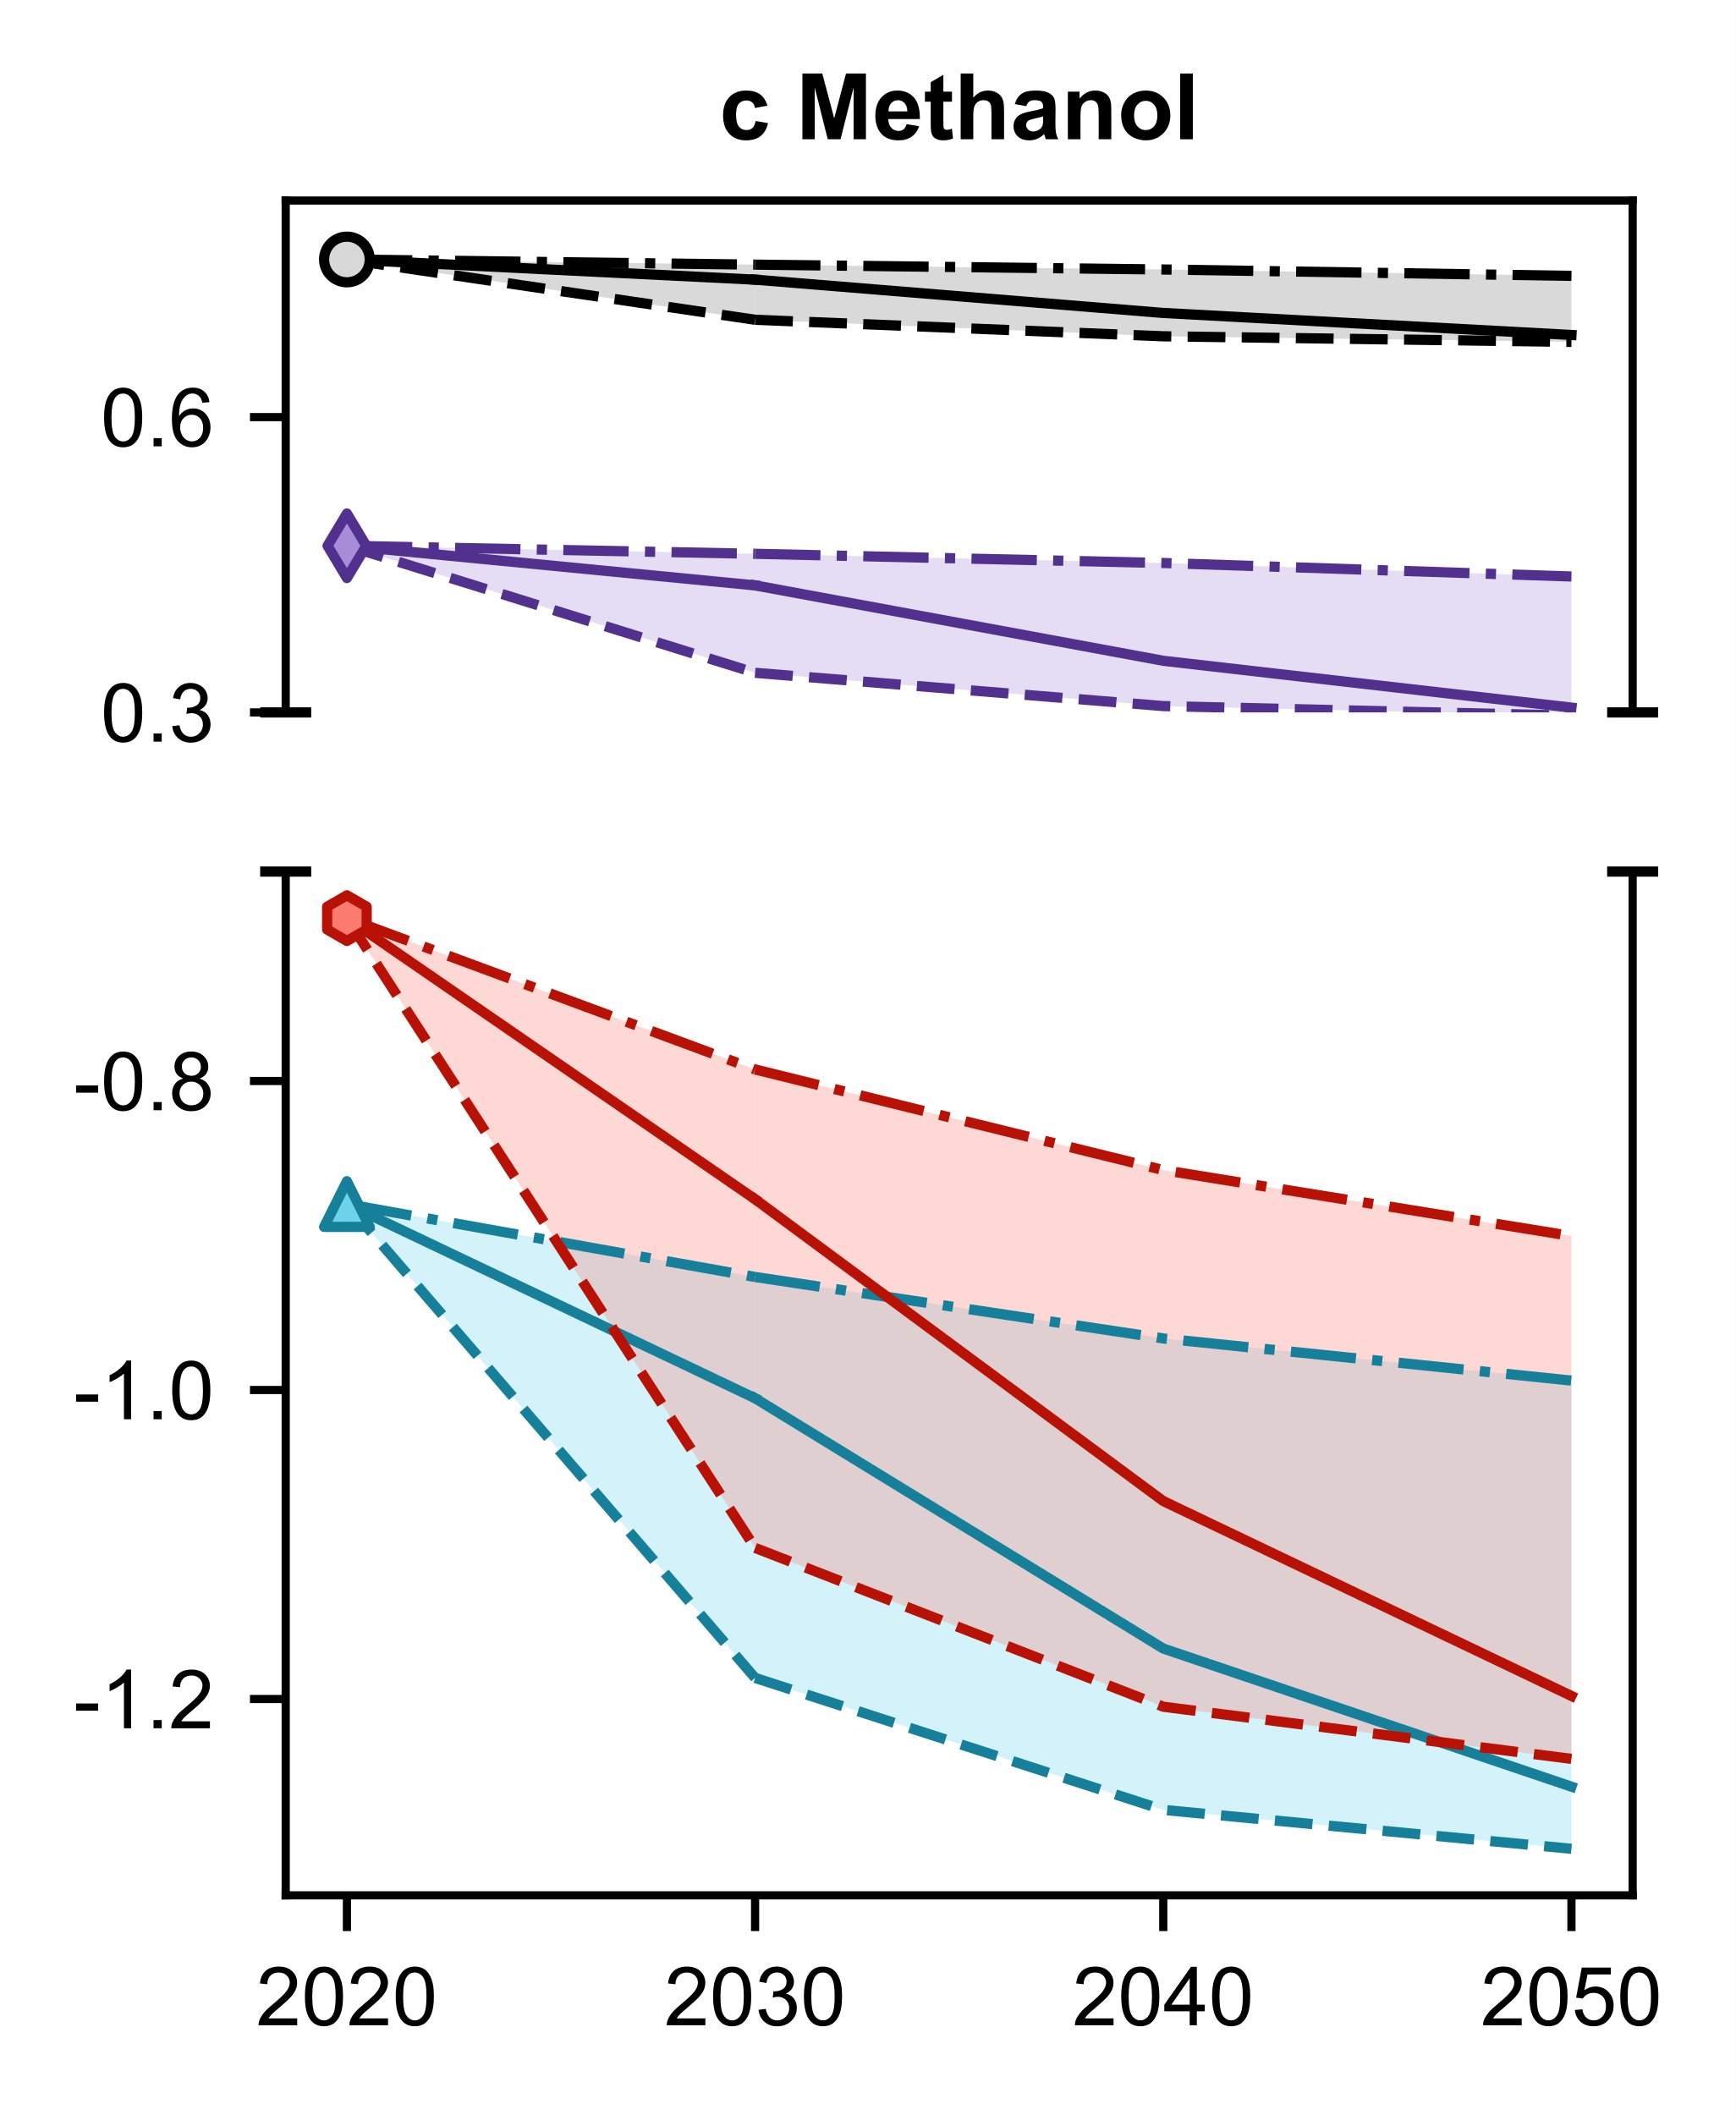
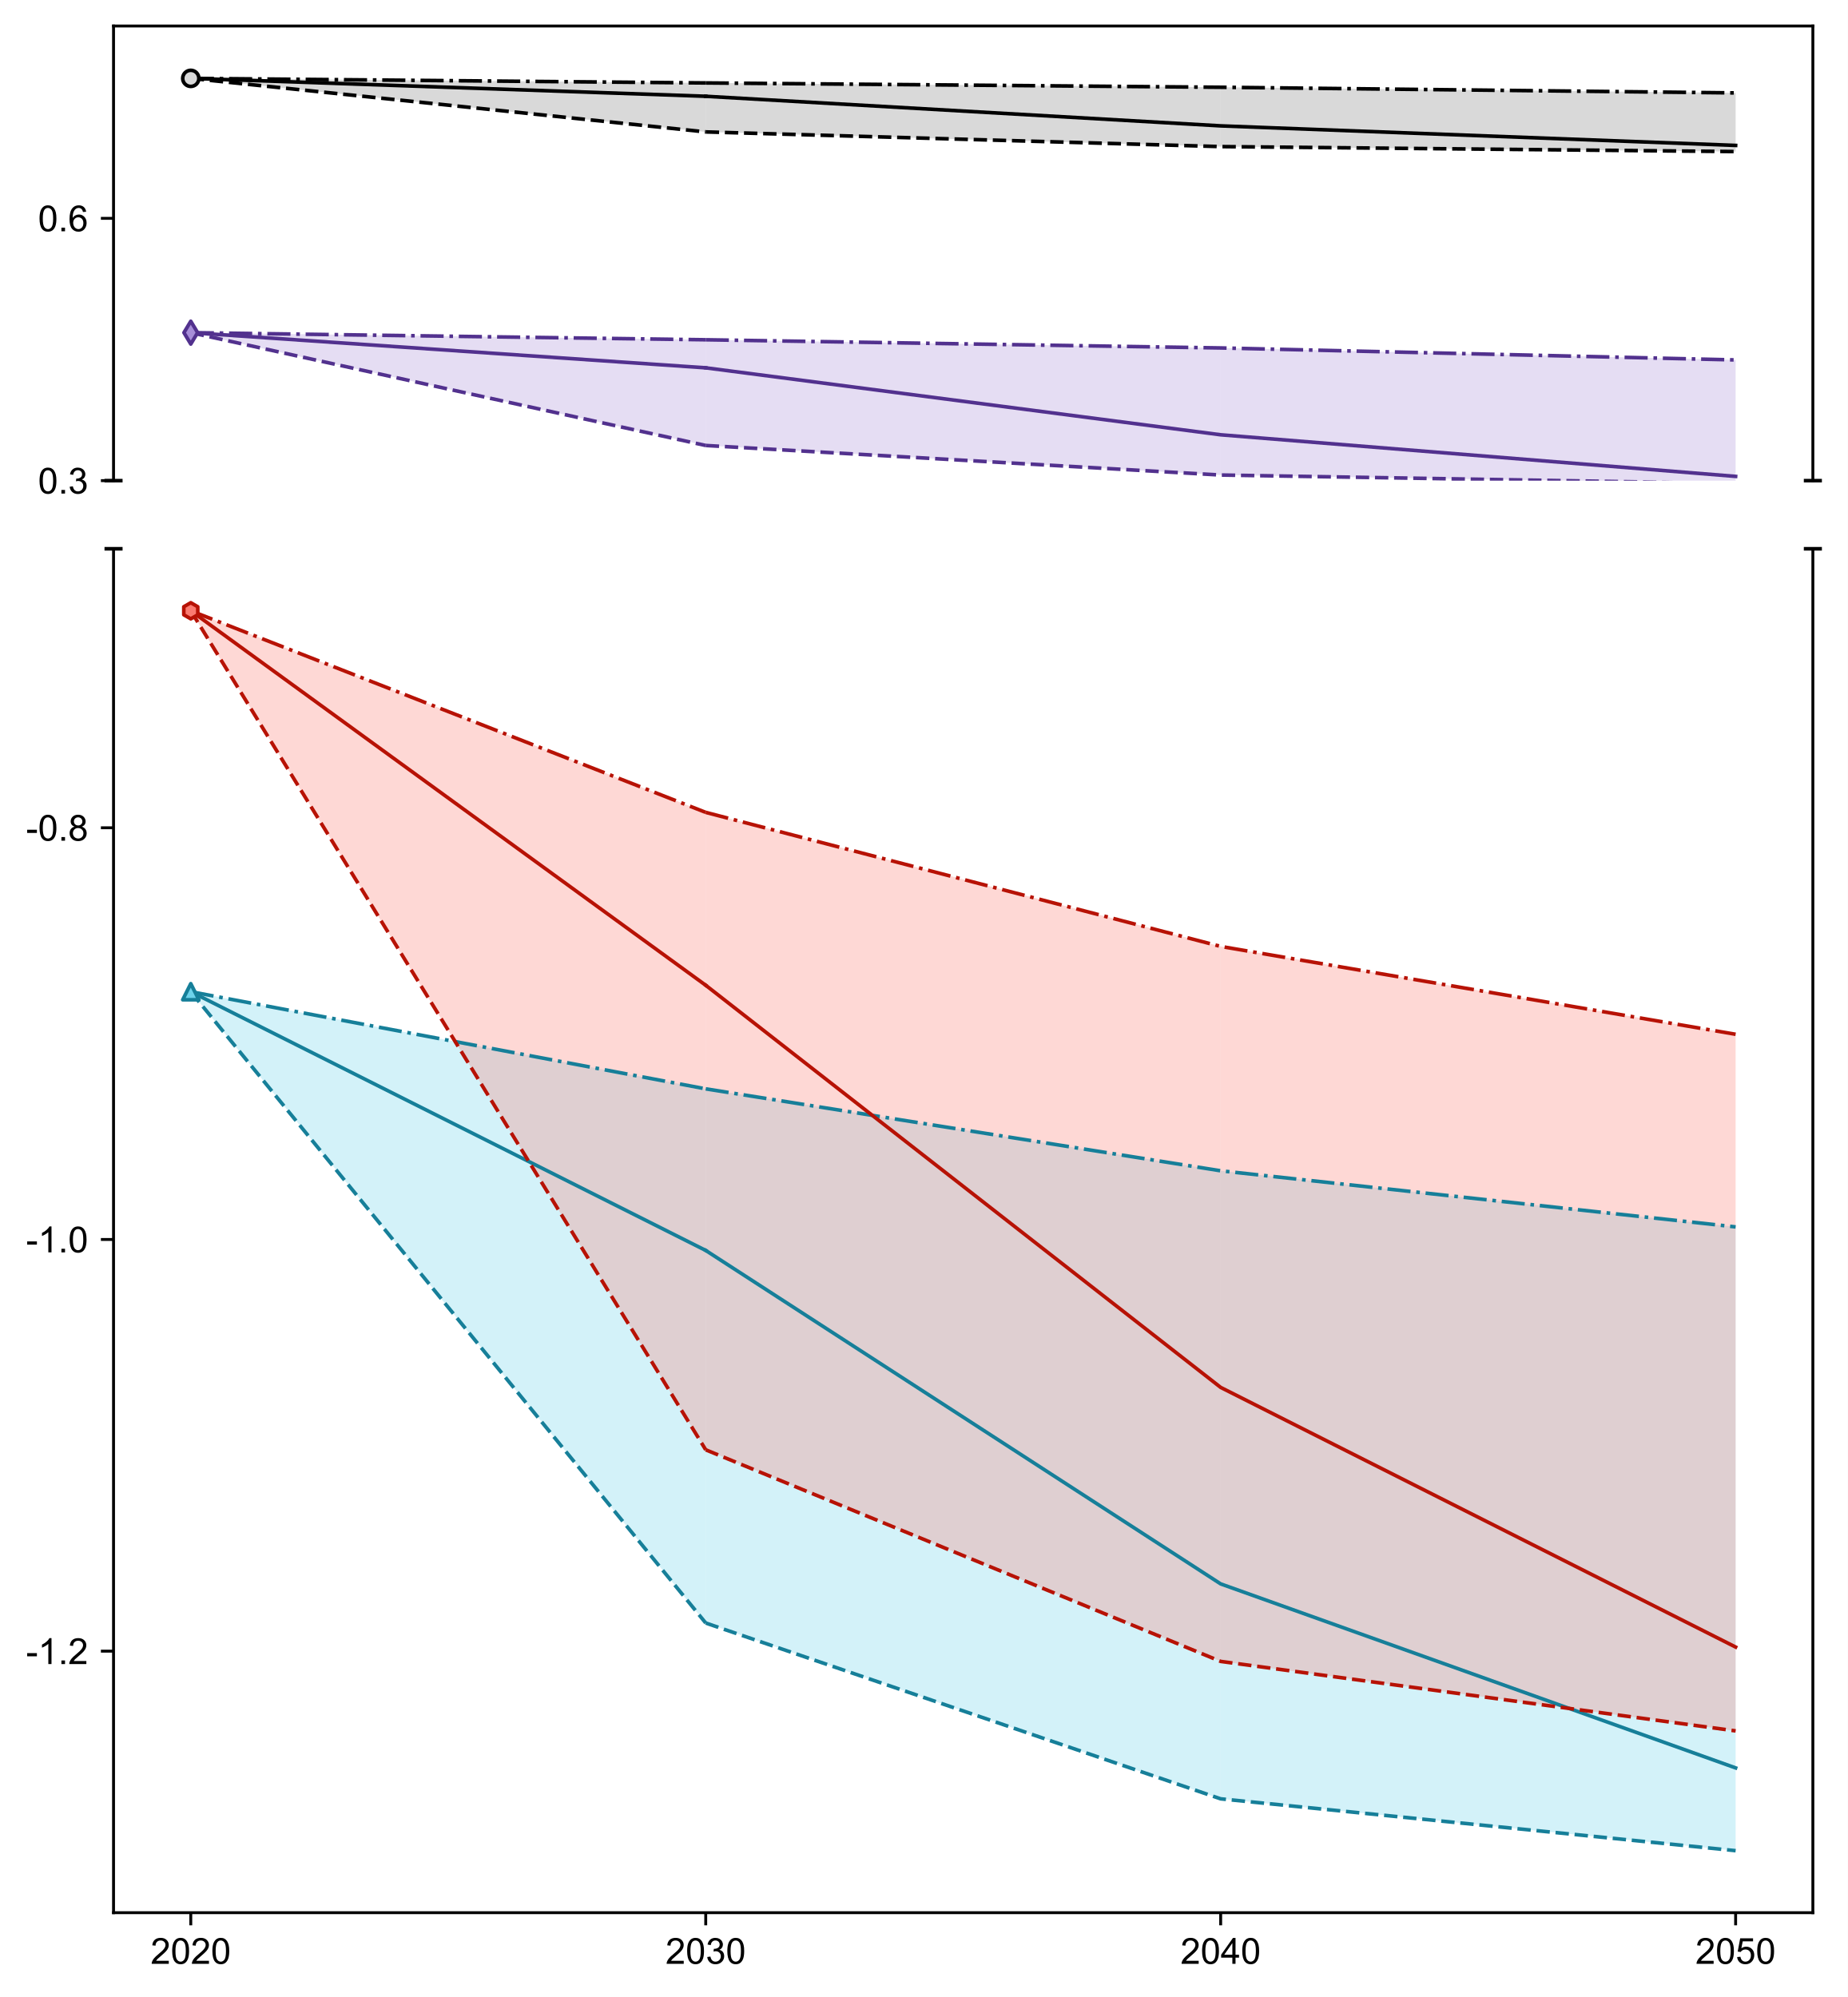
- <svg xmlns="http://www.w3.org/2000/svg" xmlns:xlink="http://www.w3.org/1999/xlink" width="170.022pt" height="207.167pt" viewBox="0 0 170.022 207.167" version="1.1">
+ <svg xmlns="http://www.w3.org/2000/svg" xmlns:xlink="http://www.w3.org/1999/xlink" width="511.54pt" height="552.926pt" viewBox="0 0 511.54 552.926" version="1.1">
  <defs>
    <style type="text/css">*{stroke-linejoin: round; stroke-linecap: butt}</style>
  </defs>
  <g id="figure_1">
    <g id="patch_1">
-       <path d="M 0 207.167  L 170.022 207.167  L 170.022 0  L 0 0  z " style="fill: #ffffff" />
+       <path d="M 0 552.926  L 511.54 552.926  L 511.54 0  L 0 0  z " style="fill: #ffffff" />
    </g>
    <g id="axes_1">
      <g id="patch_2">
-         <path d="M 27.984 69.781  L 159.921 69.781  L 159.921 19.642  L 27.984 19.642  z " style="fill: #ffffff" />
+         <path d="M 31.43 133.079  L 501.84 133.079  L 501.84 7.2  L 31.43 7.2  z " style="fill: #ffffff" />
      </g>
      <g id="patch_3">
-         <path d="M 33.981 25.416  L 73.962 31.322  L 73.962 25.921  z " clip-path="url(#p6733d32ff0)" style="fill: #808080; opacity: 0.3" />
+         <path d="M 52.812 21.696  L 195.36 36.525  L 195.36 22.964  z " clip-path="url(#p7eb9081de2)" style="fill: #808080; opacity: 0.3" />
      </g>
      <g id="patch_4">
-         <path d="M 73.962 31.322  L 113.943 32.94  L 113.943 26.397  L 73.962 25.921  z " clip-path="url(#p6733d32ff0)" style="fill: #808080; opacity: 0.3" />
+         <path d="M 195.36 36.525  L 337.909 40.587  L 337.909 24.16  L 195.36 22.964  z " clip-path="url(#p7eb9081de2)" style="fill: #808080; opacity: 0.3" />
      </g>
      <g id="patch_5">
-         <path d="M 113.943 32.94  L 153.924 33.489  L 153.924 27.02  L 113.943 26.397  z " clip-path="url(#p6733d32ff0)" style="fill: #808080; opacity: 0.3" />
+         <path d="M 337.909 40.587  L 480.458 41.964  L 480.458 25.723  L 337.909 24.16  z " clip-path="url(#p7eb9081de2)" style="fill: #808080; opacity: 0.3" />
      </g>
      <g id="patch_6">
-         <path d="M 33.981 53.46  L 73.962 65.903  L 73.962 54.245  z " clip-path="url(#p6733d32ff0)" style="fill: #a78dd8; opacity: 0.3" />
+         <path d="M 52.812 92.103  L 195.36 123.344  L 195.36 94.074  z " clip-path="url(#p7eb9081de2)" style="fill: #a78dd8; opacity: 0.3" />
      </g>
      <g id="patch_7">
-         <path d="M 73.962 65.903  L 113.943 69.161  L 113.943 55.146  L 73.962 54.245  z " clip-path="url(#p6733d32ff0)" style="fill: #a78dd8; opacity: 0.3" />
+         <path d="M 195.36 123.344  L 337.909 131.524  L 337.909 96.338  L 195.36 94.074  z " clip-path="url(#p7eb9081de2)" style="fill: #a78dd8; opacity: 0.3" />
      </g>
      <g id="patch_8">
-         <path d="M 113.943 69.161  L 153.924 70.094  L 153.924 56.468  L 113.943 55.146  z " clip-path="url(#p6733d32ff0)" style="fill: #a78dd8; opacity: 0.3" />
+         <path d="M 337.909 131.524  L 480.458 133.866  L 480.458 99.656  L 337.909 96.338  z " clip-path="url(#p7eb9081de2)" style="fill: #a78dd8; opacity: 0.3" />
      </g>
      <g id="line2d_1">
-         <path d="M 33.981 25.416  L 73.962 27.393  " clip-path="url(#p6733d32ff0)" style="fill: none; stroke: #000000; stroke-linecap: square" />
+         <path d="M 52.812 21.696  L 195.36 26.659  " clip-path="url(#p7eb9081de2)" style="fill: none; stroke: #000000; stroke-linecap: square" />
      </g>
      <g id="line2d_2">
-         <path d="M 73.962 27.393  L 113.943 30.655  L 153.924 32.812  " clip-path="url(#p6733d32ff0)" style="fill: none; stroke: #000000; stroke-linecap: square" />
+         <path d="M 195.36 26.659  L 337.909 34.85  L 480.458 40.264  " clip-path="url(#p7eb9081de2)" style="fill: none; stroke: #000000; stroke-linecap: square" />
      </g>
      <g id="line2d_3">
-         <path d="M 33.981 25.416  L 73.962 31.322  " clip-path="url(#p6733d32ff0)" style="fill: none; stroke-dasharray: 3.7,1.6; stroke-dashoffset: 0; stroke: #000000" />
+         <path d="M 52.812 21.696  L 195.36 36.525  " clip-path="url(#p7eb9081de2)" style="fill: none; stroke-dasharray: 3.7,1.6; stroke-dashoffset: 0; stroke: #000000" />
      </g>
      <g id="line2d_4">
-         <path d="M 73.962 31.322  L 113.943 32.94  L 153.924 33.489  " clip-path="url(#p6733d32ff0)" style="fill: none; stroke-dasharray: 3.7,1.6; stroke-dashoffset: 0; stroke: #000000" />
+         <path d="M 195.36 36.525  L 337.909 40.587  L 480.458 41.964  " clip-path="url(#p7eb9081de2)" style="fill: none; stroke-dasharray: 3.7,1.6; stroke-dashoffset: 0; stroke: #000000" />
      </g>
      <g id="line2d_5">
-         <path d="M 33.981 25.416  L 73.962 25.921  " clip-path="url(#p6733d32ff0)" style="fill: none; stroke-dasharray: 6.4,1.6,1,1.6; stroke-dashoffset: 0; stroke: #000000" />
+         <path d="M 52.812 21.696  L 195.36 22.964  " clip-path="url(#p7eb9081de2)" style="fill: none; stroke-dasharray: 6.4,1.6,1,1.6; stroke-dashoffset: 0; stroke: #000000" />
      </g>
      <g id="line2d_6">
-         <path d="M 73.962 25.921  L 113.943 26.397  L 153.924 27.02  " clip-path="url(#p6733d32ff0)" style="fill: none; stroke-dasharray: 6.4,1.6,1,1.6; stroke-dashoffset: 0; stroke: #000000" />
+         <path d="M 195.36 22.964  L 337.909 24.16  L 480.458 25.723  " clip-path="url(#p7eb9081de2)" style="fill: none; stroke-dasharray: 6.4,1.6,1,1.6; stroke-dashoffset: 0; stroke: #000000" />
      </g>
      <g id="line2d_7">
-         <path d="M 33.981 53.46  L 73.962 57.339  " clip-path="url(#p6733d32ff0)" style="fill: none; stroke: #52318e; stroke-linecap: square" />
+         <path d="M 52.812 92.103  L 195.36 101.843  " clip-path="url(#p7eb9081de2)" style="fill: none; stroke: #52318e; stroke-linecap: square" />
      </g>
      <g id="line2d_8">
-         <path d="M 73.962 57.339  L 113.943 64.725  L 153.924 69.312  " clip-path="url(#p6733d32ff0)" style="fill: none; stroke: #52318e; stroke-linecap: square" />
+         <path d="M 195.36 101.843  L 337.909 120.385  L 480.458 131.903  " clip-path="url(#p7eb9081de2)" style="fill: none; stroke: #52318e; stroke-linecap: square" />
      </g>
      <g id="line2d_9">
-         <path d="M 33.981 53.46  L 73.962 65.903  " clip-path="url(#p6733d32ff0)" style="fill: none; stroke-dasharray: 3.7,1.6; stroke-dashoffset: 0; stroke: #52318e" />
+         <path d="M 52.812 92.103  L 195.36 123.344  " clip-path="url(#p7eb9081de2)" style="fill: none; stroke-dasharray: 3.7,1.6; stroke-dashoffset: 0; stroke: #52318e" />
      </g>
      <g id="line2d_10">
-         <path d="M 73.962 65.903  L 113.943 69.161  L 153.924 70.094  " clip-path="url(#p6733d32ff0)" style="fill: none; stroke-dasharray: 3.7,1.6; stroke-dashoffset: 0; stroke: #52318e" />
+         <path d="M 195.36 123.344  L 337.909 131.524  L 480.458 133.866  " clip-path="url(#p7eb9081de2)" style="fill: none; stroke-dasharray: 3.7,1.6; stroke-dashoffset: 0; stroke: #52318e" />
      </g>
      <g id="line2d_11">
-         <path d="M 33.981 53.46  L 73.962 54.245  " clip-path="url(#p6733d32ff0)" style="fill: none; stroke-dasharray: 6.4,1.6,1,1.6; stroke-dashoffset: 0; stroke: #52318e" />
+         <path d="M 52.812 92.103  L 195.36 94.074  " clip-path="url(#p7eb9081de2)" style="fill: none; stroke-dasharray: 6.4,1.6,1,1.6; stroke-dashoffset: 0; stroke: #52318e" />
      </g>
      <g id="line2d_12">
-         <path d="M 73.962 54.245  L 113.943 55.146  L 153.924 56.468  " clip-path="url(#p6733d32ff0)" style="fill: none; stroke-dasharray: 6.4,1.6,1,1.6; stroke-dashoffset: 0; stroke: #52318e" />
+         <path d="M 195.36 94.074  L 337.909 96.338  L 480.458 99.656  " clip-path="url(#p7eb9081de2)" style="fill: none; stroke-dasharray: 6.4,1.6,1,1.6; stroke-dashoffset: 0; stroke: #52318e" />
      </g>
      <g id="matplotlib.axis_1">
        <g id="xtick_1" />
        <g id="xtick_2" />
        <g id="xtick_3" />
        <g id="xtick_4" />
      </g>
      <g id="matplotlib.axis_2">
        <g id="ytick_1">
          <g id="line2d_13">
            <defs>
-               <path id="m766162dadb" d="M 0 0  L -3.5 0  " style="stroke: #000000; stroke-width: 0.8" />
+               <path id="mf25c9852df" d="M 0 0  L -3.5 0  " style="stroke: #000000; stroke-width: 0.8" />
            </defs>
            <g>
-               <use xlink:href="#m766162dadb" x="27.984" y="69.781" style="stroke: #000000; stroke-width: 0.8" />
+               <use xlink:href="#mf25c9852df" x="31.43" y="133.079" style="stroke: #000000; stroke-width: 0.8" />
            </g>
          </g>
          <g id="text_1">
-             <g transform="translate(9.86375 72.64377) scale(0.08 -0.08)">
+             <g transform="translate(10.52969 136.6575) scale(0.1 -0.1)">
              <defs>
                <path id="ArialMT-30" d="M 266 2259  Q 266 3072 433 3567  Q 600 4063 929 4331  Q 1259 4600 1759 4600  Q 2128 4600 2406 4451  Q 2684 4303 2865 4023  Q 3047 3744 3150 3342  Q 3253 2941 3253 2259  Q 3253 1453 3087 958  Q 2922 463 2592 192  Q 2263 -78 1759 -78  Q 1097 -78 719 397  Q 266 969 266 2259  z M 844 2259  Q 844 1131 1108 757  Q 1372 384 1759 384  Q 2147 384 2411 759  Q 2675 1134 2675 2259  Q 2675 3391 2411 3762  Q 2147 4134 1753 4134  Q 1366 4134 1134 3806  Q 844 3388 844 2259  z " transform="scale(0.015625)" />
                <path id="ArialMT-2e" d="M 581 0  L 581 641  L 1222 641  L 1222 0  L 581 0  z " transform="scale(0.015625)" />
                <path id="ArialMT-33" d="M 269 1209  L 831 1284  Q 928 806 1161 595  Q 1394 384 1728 384  Q 2125 384 2398 659  Q 2672 934 2672 1341  Q 2672 1728 2419 1979  Q 2166 2231 1775 2231  Q 1616 2231 1378 2169  L 1441 2663  Q 1497 2656 1531 2656  Q 1891 2656 2178 2843  Q 2466 3031 2466 3422  Q 2466 3731 2256 3934  Q 2047 4138 1716 4138  Q 1388 4138 1169 3931  Q 950 3725 888 3313  L 325 3413  Q 428 3978 793 4289  Q 1159 4600 1703 4600  Q 2078 4600 2393 4439  Q 2709 4278 2876 4000  Q 3044 3722 3044 3409  Q 3044 3113 2884 2869  Q 2725 2625 2413 2481  Q 2819 2388 3044 2092  Q 3269 1797 3269 1353  Q 3269 753 2831 336  Q 2394 -81 1725 -81  Q 1122 -81 723 278  Q 325 638 269 1209  z " transform="scale(0.015625)" />
              </defs>
              <use xlink:href="#ArialMT-30" />
              <use xlink:href="#ArialMT-2e" x="55.615" />
              <use xlink:href="#ArialMT-33" x="83.398" />
            </g>
          </g>
        </g>
        <g id="ytick_2">
          <g id="line2d_14">
            <g>
-               <use xlink:href="#m766162dadb" x="27.984" y="40.855" style="stroke: #000000; stroke-width: 0.8" />
+               <use xlink:href="#mf25c9852df" x="31.43" y="60.456" style="stroke: #000000; stroke-width: 0.8" />
            </g>
          </g>
          <g id="text_2">
-             <g transform="translate(9.86375 43.71765) scale(0.08 -0.08)">
+             <g transform="translate(10.52969 64.03523) scale(0.1 -0.1)">
              <defs>
                <path id="ArialMT-36" d="M 3184 3459  L 2625 3416  Q 2550 3747 2413 3897  Q 2184 4138 1850 4138  Q 1581 4138 1378 3988  Q 1113 3794 959 3422  Q 806 3050 800 2363  Q 1003 2672 1297 2822  Q 1591 2972 1913 2972  Q 2475 2972 2870 2558  Q 3266 2144 3266 1488  Q 3266 1056 3080 686  Q 2894 316 2569 119  Q 2244 -78 1831 -78  Q 1128 -78 684 439  Q 241 956 241 2144  Q 241 3472 731 4075  Q 1159 4600 1884 4600  Q 2425 4600 2770 4297  Q 3116 3994 3184 3459  z M 888 1484  Q 888 1194 1011 928  Q 1134 663 1356 523  Q 1578 384 1822 384  Q 2178 384 2434 671  Q 2691 959 2691 1453  Q 2691 1928 2437 2201  Q 2184 2475 1800 2475  Q 1419 2475 1153 2201  Q 888 1928 888 1484  z " transform="scale(0.015625)" />
              </defs>
              <use xlink:href="#ArialMT-30" />
              <use xlink:href="#ArialMT-2e" x="55.615" />
              <use xlink:href="#ArialMT-36" x="83.398" />
            </g>
          </g>
        </g>
      </g>
      <g id="PathCollection_1">
        <defs>
-           <path id="m42a39d2ac2" d="M 0 2.236  C 0.593 2.236 1.162 2 1.581 1.581  C 2 1.162 2.236 0.593 2.236 0  C 2.236 -0.593 2 -1.162 1.581 -1.581  C 1.162 -2 0.593 -2.236 0 -2.236  C -0.593 -2.236 -1.162 -2 -1.581 -1.581  C -2 -1.162 -2.236 -0.593 -2.236 0  C -2.236 0.593 -2 1.162 -1.581 1.581  C -1.162 2 -0.593 2.236 0 2.236  z " style="stroke: #000000" />
-         </defs>
-         <g clip-path="url(#p6733d32ff0)">
-           <use xlink:href="#m42a39d2ac2" x="33.981" y="25.416" style="fill: #d8d8d8; stroke: #000000" />
+           <path id="mb60c097404" d="M 0 2.236  C 0.593 2.236 1.162 2 1.581 1.581  C 2 1.162 2.236 0.593 2.236 0  C 2.236 -0.593 2 -1.162 1.581 -1.581  C 1.162 -2 0.593 -2.236 0 -2.236  C -0.593 -2.236 -1.162 -2 -1.581 -1.581  C -2 -1.162 -2.236 -0.593 -2.236 0  C -2.236 0.593 -2 1.162 -1.581 1.581  C -1.162 2 -0.593 2.236 0 2.236  z " style="stroke: #000000" />
+         </defs>
+         <g clip-path="url(#p7eb9081de2)">
+           <use xlink:href="#mb60c097404" x="52.812" y="21.696" style="fill: #d8d8d8; stroke: #000000" />
        </g>
      </g>
      <g id="PathCollection_2">
        <defs>
-           <path id="mcdc4754625" d="M -0 3.162  L 1.897 0  L 0 -3.162  L -1.897 -0  z " style="stroke: #52318e" />
-         </defs>
-         <g clip-path="url(#p6733d32ff0)">
-           <use xlink:href="#mcdc4754625" x="33.981" y="53.46" style="fill: #a78dd8; stroke: #52318e" />
+           <path id="m66dfd0d821" d="M 0 3.162  L 1.897 0  L 0 -3.162  L -1.897 0  z " style="stroke: #52318e" />
+         </defs>
+         <g clip-path="url(#p7eb9081de2)">
+           <use xlink:href="#m66dfd0d821" x="52.812" y="92.103" style="fill: #a78dd8; stroke: #52318e" />
        </g>
      </g>
      <g id="line2d_15">
        <defs>
-           <path id="m4797cb2d53" d="M -2.5 0  L 2.5 0  " style="stroke: #000000" />
+           <path id="m33d1151343" d="M -2.5 0  L 2.5 0  " style="stroke: #000000" />
        </defs>
        <g>
-           <use xlink:href="#m4797cb2d53" x="27.984" y="69.781" style="stroke: #000000" />
-           <use xlink:href="#m4797cb2d53" x="159.921" y="69.781" style="stroke: #000000" />
+           <use xlink:href="#m33d1151343" x="31.43" y="133.079" style="stroke: #000000" />
+           <use xlink:href="#m33d1151343" x="501.84" y="133.079" style="stroke: #000000" />
        </g>
      </g>
      <g id="patch_9">
-         <path d="M 27.984 69.781  L 27.984 19.642  " style="fill: none; stroke: #000000; stroke-width: 0.8; stroke-linejoin: miter; stroke-linecap: square" />
+         <path d="M 31.43 133.079  L 31.43 7.2  " style="fill: none; stroke: #000000; stroke-width: 0.8; stroke-linejoin: miter; stroke-linecap: square" />
      </g>
      <g id="patch_10">
-         <path d="M 159.921 69.781  L 159.921 19.642  " style="fill: none; stroke: #000000; stroke-width: 0.8; stroke-linejoin: miter; stroke-linecap: square" />
+         <path d="M 501.84 133.079  L 501.84 7.2  " style="fill: none; stroke: #000000; stroke-width: 0.8; stroke-linejoin: miter; stroke-linecap: square" />
      </g>
      <g id="patch_11">
-         <path d="M 27.984 19.642  L 159.921 19.642  " style="fill: none; stroke: #000000; stroke-width: 0.8; stroke-linejoin: miter; stroke-linecap: square" />
-       </g>
-       <g id="text_3">
-         <g transform="translate(70.45277 13.64203) scale(0.09 -0.09)">
-           <defs>
-             <path id="Arial-BoldMT-63" d="M 3353 2338  L 2488 2181  Q 2444 2441 2289 2572  Q 2134 2703 1888 2703  Q 1559 2703 1364 2476  Q 1169 2250 1169 1719  Q 1169 1128 1367 884  Q 1566 641 1900 641  Q 2150 641 2309 783  Q 2469 925 2534 1272  L 3397 1125  Q 3263 531 2881 228  Q 2500 -75 1859 -75  Q 1131 -75 698 384  Q 266 844 266 1656  Q 266 2478 700 2936  Q 1134 3394 1875 3394  Q 2481 3394 2839 3133  Q 3197 2872 3353 2338  z " transform="scale(0.015625)" />
-             <path id="Arial-BoldMT-20" transform="scale(0.015625)" />
-             <path id="Arial-BoldMT-4d" d="M 453 0  L 453 4581  L 1838 4581  L 2669 1456  L 3491 4581  L 4878 4581  L 4878 0  L 4019 0  L 4019 3606  L 3109 0  L 2219 0  L 1313 3606  L 1313 0  L 453 0  z " transform="scale(0.015625)" />
-             <path id="Arial-BoldMT-65" d="M 2381 1056  L 3256 909  Q 3088 428 2723 176  Q 2359 -75 1813 -75  Q 947 -75 531 491  Q 203 944 203 1634  Q 203 2459 634 2926  Q 1066 3394 1725 3394  Q 2466 3394 2894 2905  Q 3322 2416 3303 1406  L 1103 1406  Q 1113 1016 1316 798  Q 1519 581 1822 581  Q 2028 581 2168 693  Q 2309 806 2381 1056  z M 2431 1944  Q 2422 2325 2234 2523  Q 2047 2722 1778 2722  Q 1491 2722 1303 2513  Q 1116 2303 1119 1944  L 2431 1944  z " transform="scale(0.015625)" />
-             <path id="Arial-BoldMT-74" d="M 1981 3319  L 1981 2619  L 1381 2619  L 1381 1281  Q 1381 875 1398 808  Q 1416 741 1477 697  Q 1538 653 1625 653  Q 1747 653 1978 738  L 2053 56  Q 1747 -75 1359 -75  Q 1122 -75 931 4  Q 741 84 652 211  Q 563 338 528 553  Q 500 706 500 1172  L 500 2619  L 97 2619  L 97 3319  L 500 3319  L 500 3978  L 1381 4491  L 1381 3319  L 1981 3319  z " transform="scale(0.015625)" />
-             <path id="Arial-BoldMT-68" d="M 1334 4581  L 1334 2897  Q 1759 3394 2350 3394  Q 2653 3394 2897 3281  Q 3141 3169 3264 2994  Q 3388 2819 3433 2606  Q 3478 2394 3478 1947  L 3478 0  L 2600 0  L 2600 1753  Q 2600 2275 2550 2415  Q 2500 2556 2373 2639  Q 2247 2722 2056 2722  Q 1838 2722 1666 2615  Q 1494 2509 1414 2295  Q 1334 2081 1334 1663  L 1334 0  L 456 0  L 456 4581  L 1334 4581  z " transform="scale(0.015625)" />
-             <path id="Arial-BoldMT-61" d="M 1116 2306  L 319 2450  Q 453 2931 781 3162  Q 1109 3394 1756 3394  Q 2344 3394 2631 3255  Q 2919 3116 3036 2902  Q 3153 2688 3153 2116  L 3144 1091  Q 3144 653 3186 445  Q 3228 238 3344 0  L 2475 0  Q 2441 88 2391 259  Q 2369 338 2359 363  Q 2134 144 1878 34  Q 1622 -75 1331 -75  Q 819 -75 523 203  Q 228 481 228 906  Q 228 1188 362 1408  Q 497 1628 739 1745  Q 981 1863 1438 1950  Q 2053 2066 2291 2166  L 2291 2253  Q 2291 2506 2166 2614  Q 2041 2722 1694 2722  Q 1459 2722 1328 2630  Q 1197 2538 1116 2306  z M 2291 1594  Q 2122 1538 1756 1459  Q 1391 1381 1278 1306  Q 1106 1184 1106 997  Q 1106 813 1243 678  Q 1381 544 1594 544  Q 1831 544 2047 700  Q 2206 819 2256 991  Q 2291 1103 2291 1419  L 2291 1594  z " transform="scale(0.015625)" />
-             <path id="Arial-BoldMT-6e" d="M 3478 0  L 2600 0  L 2600 1694  Q 2600 2231 2544 2389  Q 2488 2547 2361 2634  Q 2234 2722 2056 2722  Q 1828 2722 1647 2597  Q 1466 2472 1398 2265  Q 1331 2059 1331 1503  L 1331 0  L 453 0  L 453 3319  L 1269 3319  L 1269 2831  Q 1703 3394 2363 3394  Q 2653 3394 2893 3289  Q 3134 3184 3257 3021  Q 3381 2859 3429 2653  Q 3478 2447 3478 2063  L 3478 0  z " transform="scale(0.015625)" />
-             <path id="Arial-BoldMT-6f" d="M 256 1706  Q 256 2144 472 2553  Q 688 2963 1083 3178  Q 1478 3394 1966 3394  Q 2719 3394 3200 2905  Q 3681 2416 3681 1669  Q 3681 916 3195 420  Q 2709 -75 1972 -75  Q 1516 -75 1102 131  Q 688 338 472 736  Q 256 1134 256 1706  z M 1156 1659  Q 1156 1166 1390 903  Q 1625 641 1969 641  Q 2313 641 2545 903  Q 2778 1166 2778 1666  Q 2778 2153 2545 2415  Q 2313 2678 1969 2678  Q 1625 2678 1390 2415  Q 1156 2153 1156 1659  z " transform="scale(0.015625)" />
-             <path id="Arial-BoldMT-6c" d="M 459 0  L 459 4581  L 1338 4581  L 1338 0  L 459 0  z " transform="scale(0.015625)" />
-           </defs>
-           <use xlink:href="#Arial-BoldMT-63" />
-           <use xlink:href="#Arial-BoldMT-20" x="55.615" />
-           <use xlink:href="#Arial-BoldMT-4d" x="83.398" />
-           <use xlink:href="#Arial-BoldMT-65" x="166.699" />
-           <use xlink:href="#Arial-BoldMT-74" x="222.314" />
-           <use xlink:href="#Arial-BoldMT-68" x="255.615" />
-           <use xlink:href="#Arial-BoldMT-61" x="316.699" />
-           <use xlink:href="#Arial-BoldMT-6e" x="372.314" />
-           <use xlink:href="#Arial-BoldMT-6f" x="433.398" />
-           <use xlink:href="#Arial-BoldMT-6c" x="494.482" />
-         </g>
+         <path d="M 31.43 7.2  L 501.84 7.2  " style="fill: none; stroke: #000000; stroke-width: 0.8; stroke-linejoin: miter; stroke-linecap: square" />
      </g>
    </g>
    <g id="axes_2">
      <g id="patch_12">
-         <path d="M 27.984 185.651  L 159.921 185.651  L 159.921 85.374  L 27.984 85.374  z " style="fill: #ffffff" />
+         <path d="M 31.43 529.581  L 501.84 529.581  L 501.84 151.945  L 31.43 151.945  z " style="fill: #ffffff" />
      </g>
      <g id="patch_13">
-         <path d="M 33.981 117.939  L 73.962 164.354  L 73.962 125.081  z " clip-path="url(#pec9a9c4dc1)" style="fill: #6dd2ea; opacity: 0.3" />
+         <path d="M 52.812 274.583  L 195.36 449.379  L 195.36 301.479  z " clip-path="url(#p8cc0d200f4)" style="fill: #6dd2ea; opacity: 0.3" />
      </g>
      <g id="patch_14">
-         <path d="M 73.962 164.354  L 113.943 177.28  L 113.943 131.105  L 73.962 125.081  z " clip-path="url(#pec9a9c4dc1)" style="fill: #6dd2ea; opacity: 0.3" />
+         <path d="M 195.36 449.379  L 337.909 498.058  L 337.909 324.163  L 195.36 301.479  z " clip-path="url(#p8cc0d200f4)" style="fill: #6dd2ea; opacity: 0.3" />
      </g>
      <g id="patch_15">
-         <path d="M 113.943 177.28  L 153.924 181.093  L 153.924 135.231  L 113.943 131.105  z " clip-path="url(#pec9a9c4dc1)" style="fill: #6dd2ea; opacity: 0.3" />
+         <path d="M 337.909 498.058  L 480.458 512.415  L 480.458 339.703  L 337.909 324.163  z " clip-path="url(#p8cc0d200f4)" style="fill: #6dd2ea; opacity: 0.3" />
      </g>
      <g id="patch_16">
-         <path d="M 33.981 89.932  L 73.962 151.62  L 73.962 104.754  z " clip-path="url(#pec9a9c4dc1)" style="fill: #fb7b71; opacity: 0.3" />
+         <path d="M 52.812 169.11  L 195.36 401.421  L 195.36 224.931  z " clip-path="url(#p8cc0d200f4)" style="fill: #fb7b71; opacity: 0.3" />
      </g>
      <g id="patch_17">
-         <path d="M 73.962 151.62  L 113.943 167.176  L 113.943 114.609  L 73.962 104.754  z " clip-path="url(#pec9a9c4dc1)" style="fill: #fb7b71; opacity: 0.3" />
+         <path d="M 195.36 401.421  L 337.909 460.006  L 337.909 262.043  L 195.36 224.931  z " clip-path="url(#p8cc0d200f4)" style="fill: #fb7b71; opacity: 0.3" />
      </g>
      <g id="patch_18">
-         <path d="M 113.943 167.176  L 153.924 172.285  L 153.924 121.069  L 113.943 114.609  z " clip-path="url(#pec9a9c4dc1)" style="fill: #fb7b71; opacity: 0.3" />
+         <path d="M 337.909 460.006  L 480.458 479.246  L 480.458 286.369  L 337.909 262.043  z " clip-path="url(#p8cc0d200f4)" style="fill: #fb7b71; opacity: 0.3" />
      </g>
      <g id="line2d_16">
-         <path d="M 33.981 117.939  L 73.962 136.961  " clip-path="url(#pec9a9c4dc1)" style="fill: none; stroke: #167f99; stroke-linecap: square" />
+         <path d="M 52.812 274.583  L 195.36 346.219  " clip-path="url(#p8cc0d200f4)" style="fill: none; stroke: #167f99; stroke-linecap: square" />
      </g>
      <g id="line2d_17">
-         <path d="M 73.962 136.961  L 113.943 161.478  L 153.924 175.007  " clip-path="url(#pec9a9c4dc1)" style="fill: none; stroke: #167f99; stroke-linecap: square" />
+         <path d="M 195.36 346.219  L 337.909 438.547  L 480.458 489.495  " clip-path="url(#p8cc0d200f4)" style="fill: none; stroke: #167f99; stroke-linecap: square" />
      </g>
      <g id="line2d_18">
-         <path d="M 33.981 117.939  L 73.962 164.354  " clip-path="url(#pec9a9c4dc1)" style="fill: none; stroke-dasharray: 3.7,1.6; stroke-dashoffset: 0; stroke: #167f99" />
+         <path d="M 52.812 274.583  L 195.36 449.379  " clip-path="url(#p8cc0d200f4)" style="fill: none; stroke-dasharray: 3.7,1.6; stroke-dashoffset: 0; stroke: #167f99" />
      </g>
      <g id="line2d_19">
-         <path d="M 73.962 164.354  L 113.943 177.28  L 153.924 181.093  " clip-path="url(#pec9a9c4dc1)" style="fill: none; stroke-dasharray: 3.7,1.6; stroke-dashoffset: 0; stroke: #167f99" />
+         <path d="M 195.36 449.379  L 337.909 498.058  L 480.458 512.415  " clip-path="url(#p8cc0d200f4)" style="fill: none; stroke-dasharray: 3.7,1.6; stroke-dashoffset: 0; stroke: #167f99" />
      </g>
      <g id="line2d_20">
-         <path d="M 33.981 117.939  L 73.962 125.081  " clip-path="url(#pec9a9c4dc1)" style="fill: none; stroke-dasharray: 6.4,1.6,1,1.6; stroke-dashoffset: 0; stroke: #167f99" />
+         <path d="M 52.812 274.583  L 195.36 301.479  " clip-path="url(#p8cc0d200f4)" style="fill: none; stroke-dasharray: 6.4,1.6,1,1.6; stroke-dashoffset: 0; stroke: #167f99" />
      </g>
      <g id="line2d_21">
-         <path d="M 73.962 125.081  L 113.943 131.105  L 153.924 135.231  " clip-path="url(#pec9a9c4dc1)" style="fill: none; stroke-dasharray: 6.4,1.6,1,1.6; stroke-dashoffset: 0; stroke: #167f99" />
+         <path d="M 195.36 301.479  L 337.909 324.163  L 480.458 339.703  " clip-path="url(#p8cc0d200f4)" style="fill: none; stroke-dasharray: 6.4,1.6,1,1.6; stroke-dashoffset: 0; stroke: #167f99" />
      </g>
      <g id="line2d_22">
-         <path d="M 33.981 89.932  L 73.962 117.465  " clip-path="url(#pec9a9c4dc1)" style="fill: none; stroke: #b71205; stroke-linecap: square" />
+         <path d="M 52.812 169.11  L 195.36 272.799  " clip-path="url(#p8cc0d200f4)" style="fill: none; stroke: #b71205; stroke-linecap: square" />
      </g>
      <g id="line2d_23">
-         <path d="M 73.962 117.465  L 113.943 147.032  L 153.924 166.122  " clip-path="url(#pec9a9c4dc1)" style="fill: none; stroke: #b71205; stroke-linecap: square" />
+         <path d="M 195.36 272.799  L 337.909 384.144  L 480.458 456.035  " clip-path="url(#p8cc0d200f4)" style="fill: none; stroke: #b71205; stroke-linecap: square" />
      </g>
      <g id="line2d_24">
-         <path d="M 33.981 89.932  L 73.962 151.62  " clip-path="url(#pec9a9c4dc1)" style="fill: none; stroke-dasharray: 3.7,1.6; stroke-dashoffset: 0; stroke: #b71205" />
+         <path d="M 52.812 169.11  L 195.36 401.421  " clip-path="url(#p8cc0d200f4)" style="fill: none; stroke-dasharray: 3.7,1.6; stroke-dashoffset: 0; stroke: #b71205" />
      </g>
      <g id="line2d_25">
-         <path d="M 73.962 151.62  L 113.943 167.176  L 153.924 172.285  " clip-path="url(#pec9a9c4dc1)" style="fill: none; stroke-dasharray: 3.7,1.6; stroke-dashoffset: 0; stroke: #b71205" />
+         <path d="M 195.36 401.421  L 337.909 460.006  L 480.458 479.246  " clip-path="url(#p8cc0d200f4)" style="fill: none; stroke-dasharray: 3.7,1.6; stroke-dashoffset: 0; stroke: #b71205" />
      </g>
      <g id="line2d_26">
-         <path d="M 33.981 89.932  L 73.962 104.754  " clip-path="url(#pec9a9c4dc1)" style="fill: none; stroke-dasharray: 6.4,1.6,1,1.6; stroke-dashoffset: 0; stroke: #b71205" />
+         <path d="M 52.812 169.11  L 195.36 224.931  " clip-path="url(#p8cc0d200f4)" style="fill: none; stroke-dasharray: 6.4,1.6,1,1.6; stroke-dashoffset: 0; stroke: #b71205" />
      </g>
      <g id="line2d_27">
-         <path d="M 73.962 104.754  L 113.943 114.609  L 153.924 121.069  " clip-path="url(#pec9a9c4dc1)" style="fill: none; stroke-dasharray: 6.4,1.6,1,1.6; stroke-dashoffset: 0; stroke: #b71205" />
+         <path d="M 195.36 224.931  L 337.909 262.043  L 480.458 286.369  " clip-path="url(#p8cc0d200f4)" style="fill: none; stroke-dasharray: 6.4,1.6,1,1.6; stroke-dashoffset: 0; stroke: #b71205" />
      </g>
      <g id="matplotlib.axis_3">
        <g id="xtick_5">
          <g id="line2d_28">
            <defs>
-               <path id="m2e7da5f42c" d="M 0 0  L 0 3.5  " style="stroke: #000000; stroke-width: 0.8" />
+               <path id="me18ec459bd" d="M 0 0  L 0 3.5  " style="stroke: #000000; stroke-width: 0.8" />
            </defs>
            <g>
-               <use xlink:href="#m2e7da5f42c" x="33.981" y="185.651" style="stroke: #000000; stroke-width: 0.8" />
-             </g>
-           </g>
-           <g id="text_4">
-             <g transform="translate(25.08342 198.3773) scale(0.08 -0.08)">
+               <use xlink:href="#me18ec459bd" x="52.812" y="529.581" style="stroke: #000000; stroke-width: 0.8" />
+             </g>
+           </g>
+           <g id="text_3">
+             <g transform="translate(41.69009 543.7385) scale(0.1 -0.1)">
              <defs>
                <path id="ArialMT-32" d="M 3222 541  L 3222 0  L 194 0  Q 188 203 259 391  Q 375 700 629 1000  Q 884 1300 1366 1694  Q 2113 2306 2375 2664  Q 2638 3022 2638 3341  Q 2638 3675 2398 3904  Q 2159 4134 1775 4134  Q 1369 4134 1125 3890  Q 881 3647 878 3216  L 300 3275  Q 359 3922 746 4261  Q 1134 4600 1788 4600  Q 2447 4600 2831 4234  Q 3216 3869 3216 3328  Q 3216 3053 3103 2787  Q 2991 2522 2730 2228  Q 2469 1934 1863 1422  Q 1356 997 1212 845  Q 1069 694 975 541  L 3222 541  z " transform="scale(0.015625)" />
              </defs>
              <use xlink:href="#ArialMT-32" />
              <use xlink:href="#ArialMT-30" x="55.615" />
              <use xlink:href="#ArialMT-32" x="111.23" />
              <use xlink:href="#ArialMT-30" x="166.846" />
            </g>
          </g>
        </g>
        <g id="xtick_6">
          <g id="line2d_29">
            <g>
-               <use xlink:href="#m2e7da5f42c" x="73.962" y="185.651" style="stroke: #000000; stroke-width: 0.8" />
-             </g>
-           </g>
-           <g id="text_5">
-             <g transform="translate(65.06455 198.3773) scale(0.08 -0.08)">
+               <use xlink:href="#me18ec459bd" x="195.36" y="529.581" style="stroke: #000000; stroke-width: 0.8" />
+             </g>
+           </g>
+           <g id="text_4">
+             <g transform="translate(184.2386 543.7385) scale(0.1 -0.1)">
              <use xlink:href="#ArialMT-32" />
              <use xlink:href="#ArialMT-30" x="55.615" />
              <use xlink:href="#ArialMT-33" x="111.23" />
              <use xlink:href="#ArialMT-30" x="166.846" />
            </g>
          </g>
        </g>
        <g id="xtick_7">
          <g id="line2d_30">
            <g>
-               <use xlink:href="#m2e7da5f42c" x="113.943" y="185.651" style="stroke: #000000; stroke-width: 0.8" />
-             </g>
-           </g>
-           <g id="text_6">
-             <g transform="translate(105.0457 198.3773) scale(0.08 -0.08)">
+               <use xlink:href="#me18ec459bd" x="337.909" y="529.581" style="stroke: #000000; stroke-width: 0.8" />
+             </g>
+           </g>
+           <g id="text_5">
+             <g transform="translate(326.7872 543.7385) scale(0.1 -0.1)">
              <defs>
                <path id="ArialMT-34" d="M 2069 0  L 2069 1097  L 81 1097  L 81 1613  L 2172 4581  L 2631 4581  L 2631 1613  L 3250 1613  L 3250 1097  L 2631 1097  L 2631 0  L 2069 0  z M 2069 1613  L 2069 3678  L 634 1613  L 2069 1613  z " transform="scale(0.015625)" />
              </defs>
              <use xlink:href="#ArialMT-32" />
              <use xlink:href="#ArialMT-30" x="55.615" />
              <use xlink:href="#ArialMT-34" x="111.23" />
              <use xlink:href="#ArialMT-30" x="166.846" />
            </g>
          </g>
        </g>
        <g id="xtick_8">
          <g id="line2d_31">
            <g>
-               <use xlink:href="#m2e7da5f42c" x="153.924" y="185.651" style="stroke: #000000; stroke-width: 0.8" />
-             </g>
-           </g>
-           <g id="text_7">
-             <g transform="translate(145.0268 198.3773) scale(0.08 -0.08)">
+               <use xlink:href="#me18ec459bd" x="480.458" y="529.581" style="stroke: #000000; stroke-width: 0.8" />
+             </g>
+           </g>
+           <g id="text_6">
+             <g transform="translate(469.3357 543.7385) scale(0.1 -0.1)">
              <defs>
                <path id="ArialMT-35" d="M 266 1200  L 856 1250  Q 922 819 1161 601  Q 1400 384 1738 384  Q 2144 384 2425 690  Q 2706 997 2706 1503  Q 2706 1984 2436 2262  Q 2166 2541 1728 2541  Q 1456 2541 1237 2417  Q 1019 2294 894 2097  L 366 2166  L 809 4519  L 3088 4519  L 3088 3981  L 1259 3981  L 1013 2750  Q 1425 3038 1878 3038  Q 2478 3038 2890 2622  Q 3303 2206 3303 1553  Q 3303 931 2941 478  Q 2500 -78 1738 -78  Q 1113 -78 717 272  Q 322 622 266 1200  z " transform="scale(0.015625)" />
              </defs>
              <use xlink:href="#ArialMT-32" />
              <use xlink:href="#ArialMT-30" x="55.615" />
              <use xlink:href="#ArialMT-35" x="111.23" />
              <use xlink:href="#ArialMT-30" x="166.846" />
            </g>
          </g>
        </g>
      </g>
      <g id="matplotlib.axis_4">
        <g id="ytick_3">
          <g id="line2d_32">
            <g>
-               <use xlink:href="#m766162dadb" x="27.984" y="166.422" style="stroke: #000000; stroke-width: 0.8" />
-             </g>
-           </g>
-           <g id="text_8">
-             <g transform="translate(7.2 169.2853) scale(0.08 -0.08)">
+               <use xlink:href="#mf25c9852df" x="31.43" y="457.167" style="stroke: #000000; stroke-width: 0.8" />
+             </g>
+           </g>
+           <g id="text_7">
+             <g transform="translate(7.2 460.7455) scale(0.1 -0.1)">
              <defs>
                <path id="ArialMT-2d" d="M 203 1375  L 203 1941  L 1931 1941  L 1931 1375  L 203 1375  z " transform="scale(0.015625)" />
                <path id="ArialMT-31" d="M 2384 0  L 1822 0  L 1822 3584  Q 1619 3391 1289 3197  Q 959 3003 697 2906  L 697 3450  Q 1169 3672 1522 3987  Q 1875 4303 2022 4600  L 2384 4600  L 2384 0  z " transform="scale(0.015625)" />
              </defs>
              <use xlink:href="#ArialMT-2d" />
              <use xlink:href="#ArialMT-31" x="33.301" />
              <use xlink:href="#ArialMT-2e" x="88.916" />
              <use xlink:href="#ArialMT-32" x="116.699" />
            </g>
          </g>
        </g>
        <g id="ytick_4">
          <g id="line2d_33">
            <g>
-               <use xlink:href="#m766162dadb" x="27.984" y="136.154" style="stroke: #000000; stroke-width: 0.8" />
-             </g>
-           </g>
-           <g id="text_9">
-             <g transform="translate(7.2 139.0167) scale(0.08 -0.08)">
+               <use xlink:href="#mf25c9852df" x="31.43" y="343.178" style="stroke: #000000; stroke-width: 0.8" />
+             </g>
+           </g>
+           <g id="text_8">
+             <g transform="translate(7.2 346.7566) scale(0.1 -0.1)">
              <use xlink:href="#ArialMT-2d" />
              <use xlink:href="#ArialMT-31" x="33.301" />
              <use xlink:href="#ArialMT-2e" x="88.916" />
              <use xlink:href="#ArialMT-30" x="116.699" />
            </g>
          </g>
        </g>
        <g id="ytick_5">
          <g id="line2d_34">
            <g>
-               <use xlink:href="#m766162dadb" x="27.984" y="105.885" style="stroke: #000000; stroke-width: 0.8" />
-             </g>
-           </g>
-           <g id="text_10">
-             <g transform="translate(7.2 108.7482) scale(0.08 -0.08)">
+               <use xlink:href="#mf25c9852df" x="31.43" y="229.189" style="stroke: #000000; stroke-width: 0.8" />
+             </g>
+           </g>
+           <g id="text_9">
+             <g transform="translate(7.2 232.7676) scale(0.1 -0.1)">
              <defs>
                <path id="ArialMT-38" d="M 1131 2484  Q 781 2613 612 2850  Q 444 3088 444 3419  Q 444 3919 803 4259  Q 1163 4600 1759 4600  Q 2359 4600 2725 4251  Q 3091 3903 3091 3403  Q 3091 3084 2923 2848  Q 2756 2613 2416 2484  Q 2838 2347 3058 2040  Q 3278 1734 3278 1309  Q 3278 722 2862 322  Q 2447 -78 1769 -78  Q 1091 -78 675 323  Q 259 725 259 1325  Q 259 1772 486 2073  Q 713 2375 1131 2484  z M 1019 3438  Q 1019 3113 1228 2906  Q 1438 2700 1772 2700  Q 2097 2700 2305 2904  Q 2513 3109 2513 3406  Q 2513 3716 2298 3927  Q 2084 4138 1766 4138  Q 1444 4138 1231 3931  Q 1019 3725 1019 3438  z M 838 1322  Q 838 1081 952 856  Q 1066 631 1291 507  Q 1516 384 1775 384  Q 2178 384 2440 643  Q 2703 903 2703 1303  Q 2703 1709 2433 1975  Q 2163 2241 1756 2241  Q 1359 2241 1098 1978  Q 838 1716 838 1322  z " transform="scale(0.015625)" />
              </defs>
              <use xlink:href="#ArialMT-2d" />
              <use xlink:href="#ArialMT-30" x="33.301" />
              <use xlink:href="#ArialMT-2e" x="88.916" />
              <use xlink:href="#ArialMT-38" x="116.699" />
            </g>
          </g>
        </g>
      </g>
      <g id="PathCollection_3">
        <defs>
-           <path id="mee6c6b670f" d="M 0 -2.236  L -2.236 2.236  L 2.236 2.236  z " style="stroke: #167f99" />
-         </defs>
-         <g clip-path="url(#pec9a9c4dc1)">
-           <use xlink:href="#mee6c6b670f" x="33.981" y="117.939" style="fill: #6dd2ea; stroke: #167f99" />
+           <path id="md0d296680d" d="M 0 -2.236  L -2.236 2.236  L 2.236 2.236  z " style="stroke: #167f99" />
+         </defs>
+         <g clip-path="url(#p8cc0d200f4)">
+           <use xlink:href="#md0d296680d" x="52.812" y="274.583" style="fill: #6dd2ea; stroke: #167f99" />
        </g>
      </g>
      <g id="PathCollection_4">
        <defs>
-           <path id="m03b73519ac" d="M 0 -2.236  L -1.936 -1.118  L -1.936 1.118  L -0 2.236  L 1.936 1.118  L 1.936 -1.118  z " style="stroke: #b71205" />
-         </defs>
-         <g clip-path="url(#pec9a9c4dc1)">
-           <use xlink:href="#m03b73519ac" x="33.981" y="89.932" style="fill: #fb7b71; stroke: #b71205" />
+           <path id="m3e037232e8" d="M 0 -2.236  L -1.936 -1.118  L -1.936 1.118  L -0 2.236  L 1.936 1.118  L 1.936 -1.118  z " style="stroke: #b71205" />
+         </defs>
+         <g clip-path="url(#p8cc0d200f4)">
+           <use xlink:href="#m3e037232e8" x="52.812" y="169.11" style="fill: #fb7b71; stroke: #b71205" />
        </g>
      </g>
      <g id="line2d_35">
        <g>
-           <use xlink:href="#m4797cb2d53" x="27.984" y="85.374" style="stroke: #000000" />
-           <use xlink:href="#m4797cb2d53" x="159.921" y="85.374" style="stroke: #000000" />
+           <use xlink:href="#m33d1151343" x="31.43" y="151.945" style="stroke: #000000" />
+           <use xlink:href="#m33d1151343" x="501.84" y="151.945" style="stroke: #000000" />
        </g>
      </g>
      <g id="patch_19">
-         <path d="M 27.984 185.651  L 27.984 85.374  " style="fill: none; stroke: #000000; stroke-width: 0.8; stroke-linejoin: miter; stroke-linecap: square" />
+         <path d="M 31.43 529.581  L 31.43 151.945  " style="fill: none; stroke: #000000; stroke-width: 0.8; stroke-linejoin: miter; stroke-linecap: square" />
      </g>
      <g id="patch_20">
-         <path d="M 159.921 185.651  L 159.921 85.374  " style="fill: none; stroke: #000000; stroke-width: 0.8; stroke-linejoin: miter; stroke-linecap: square" />
+         <path d="M 501.84 529.581  L 501.84 151.945  " style="fill: none; stroke: #000000; stroke-width: 0.8; stroke-linejoin: miter; stroke-linecap: square" />
      </g>
      <g id="patch_21">
-         <path d="M 27.984 185.651  L 159.921 185.651  " style="fill: none; stroke: #000000; stroke-width: 0.8; stroke-linejoin: miter; stroke-linecap: square" />
+         <path d="M 31.43 529.581  L 501.84 529.581  " style="fill: none; stroke: #000000; stroke-width: 0.8; stroke-linejoin: miter; stroke-linecap: square" />
      </g>
    </g>
  </g>
  <defs>
-     <clipPath id="p6733d32ff0">
-       <rect x="27.984" y="19.642" width="131.938" height="50.139" />
+     <clipPath id="p7eb9081de2">
+       <rect x="31.43" y="7.2" width="470.41" height="125.879" />
    </clipPath>
-     <clipPath id="pec9a9c4dc1">
-       <rect x="27.984" y="85.374" width="131.938" height="100.277" />
+     <clipPath id="p8cc0d200f4">
+       <rect x="31.43" y="151.945" width="470.41" height="377.636" />
    </clipPath>
  </defs>
</svg>
